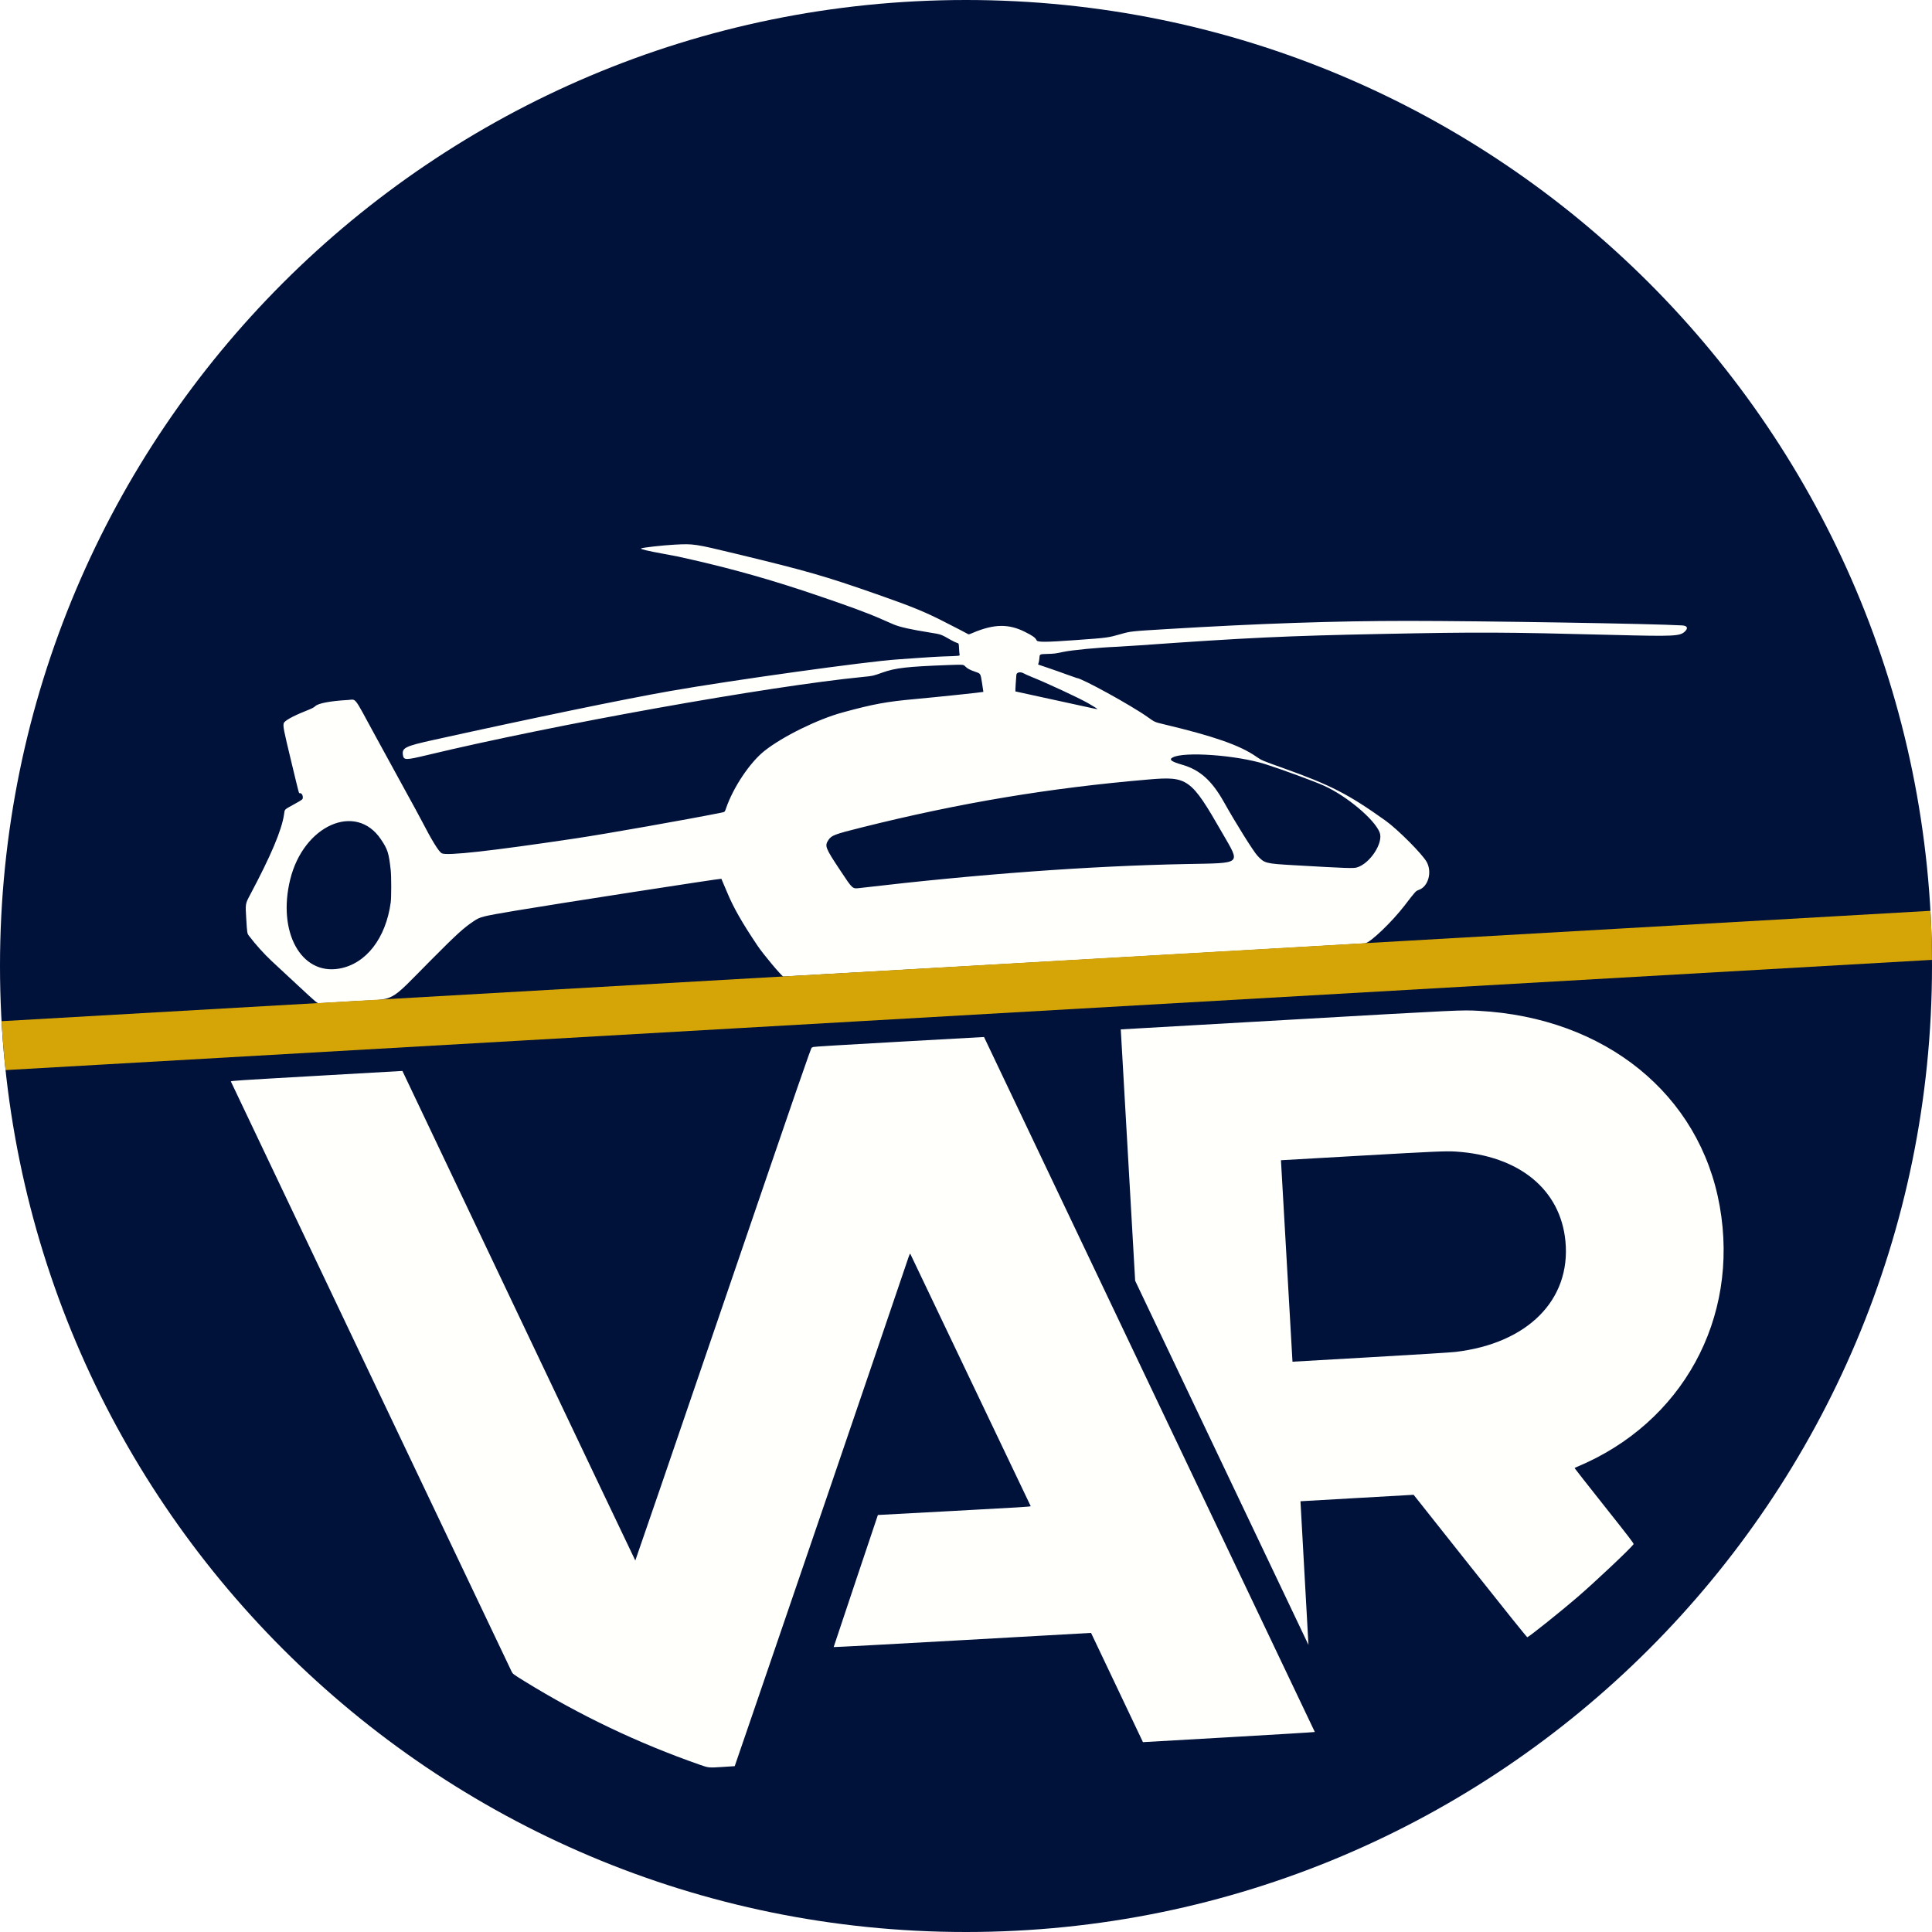
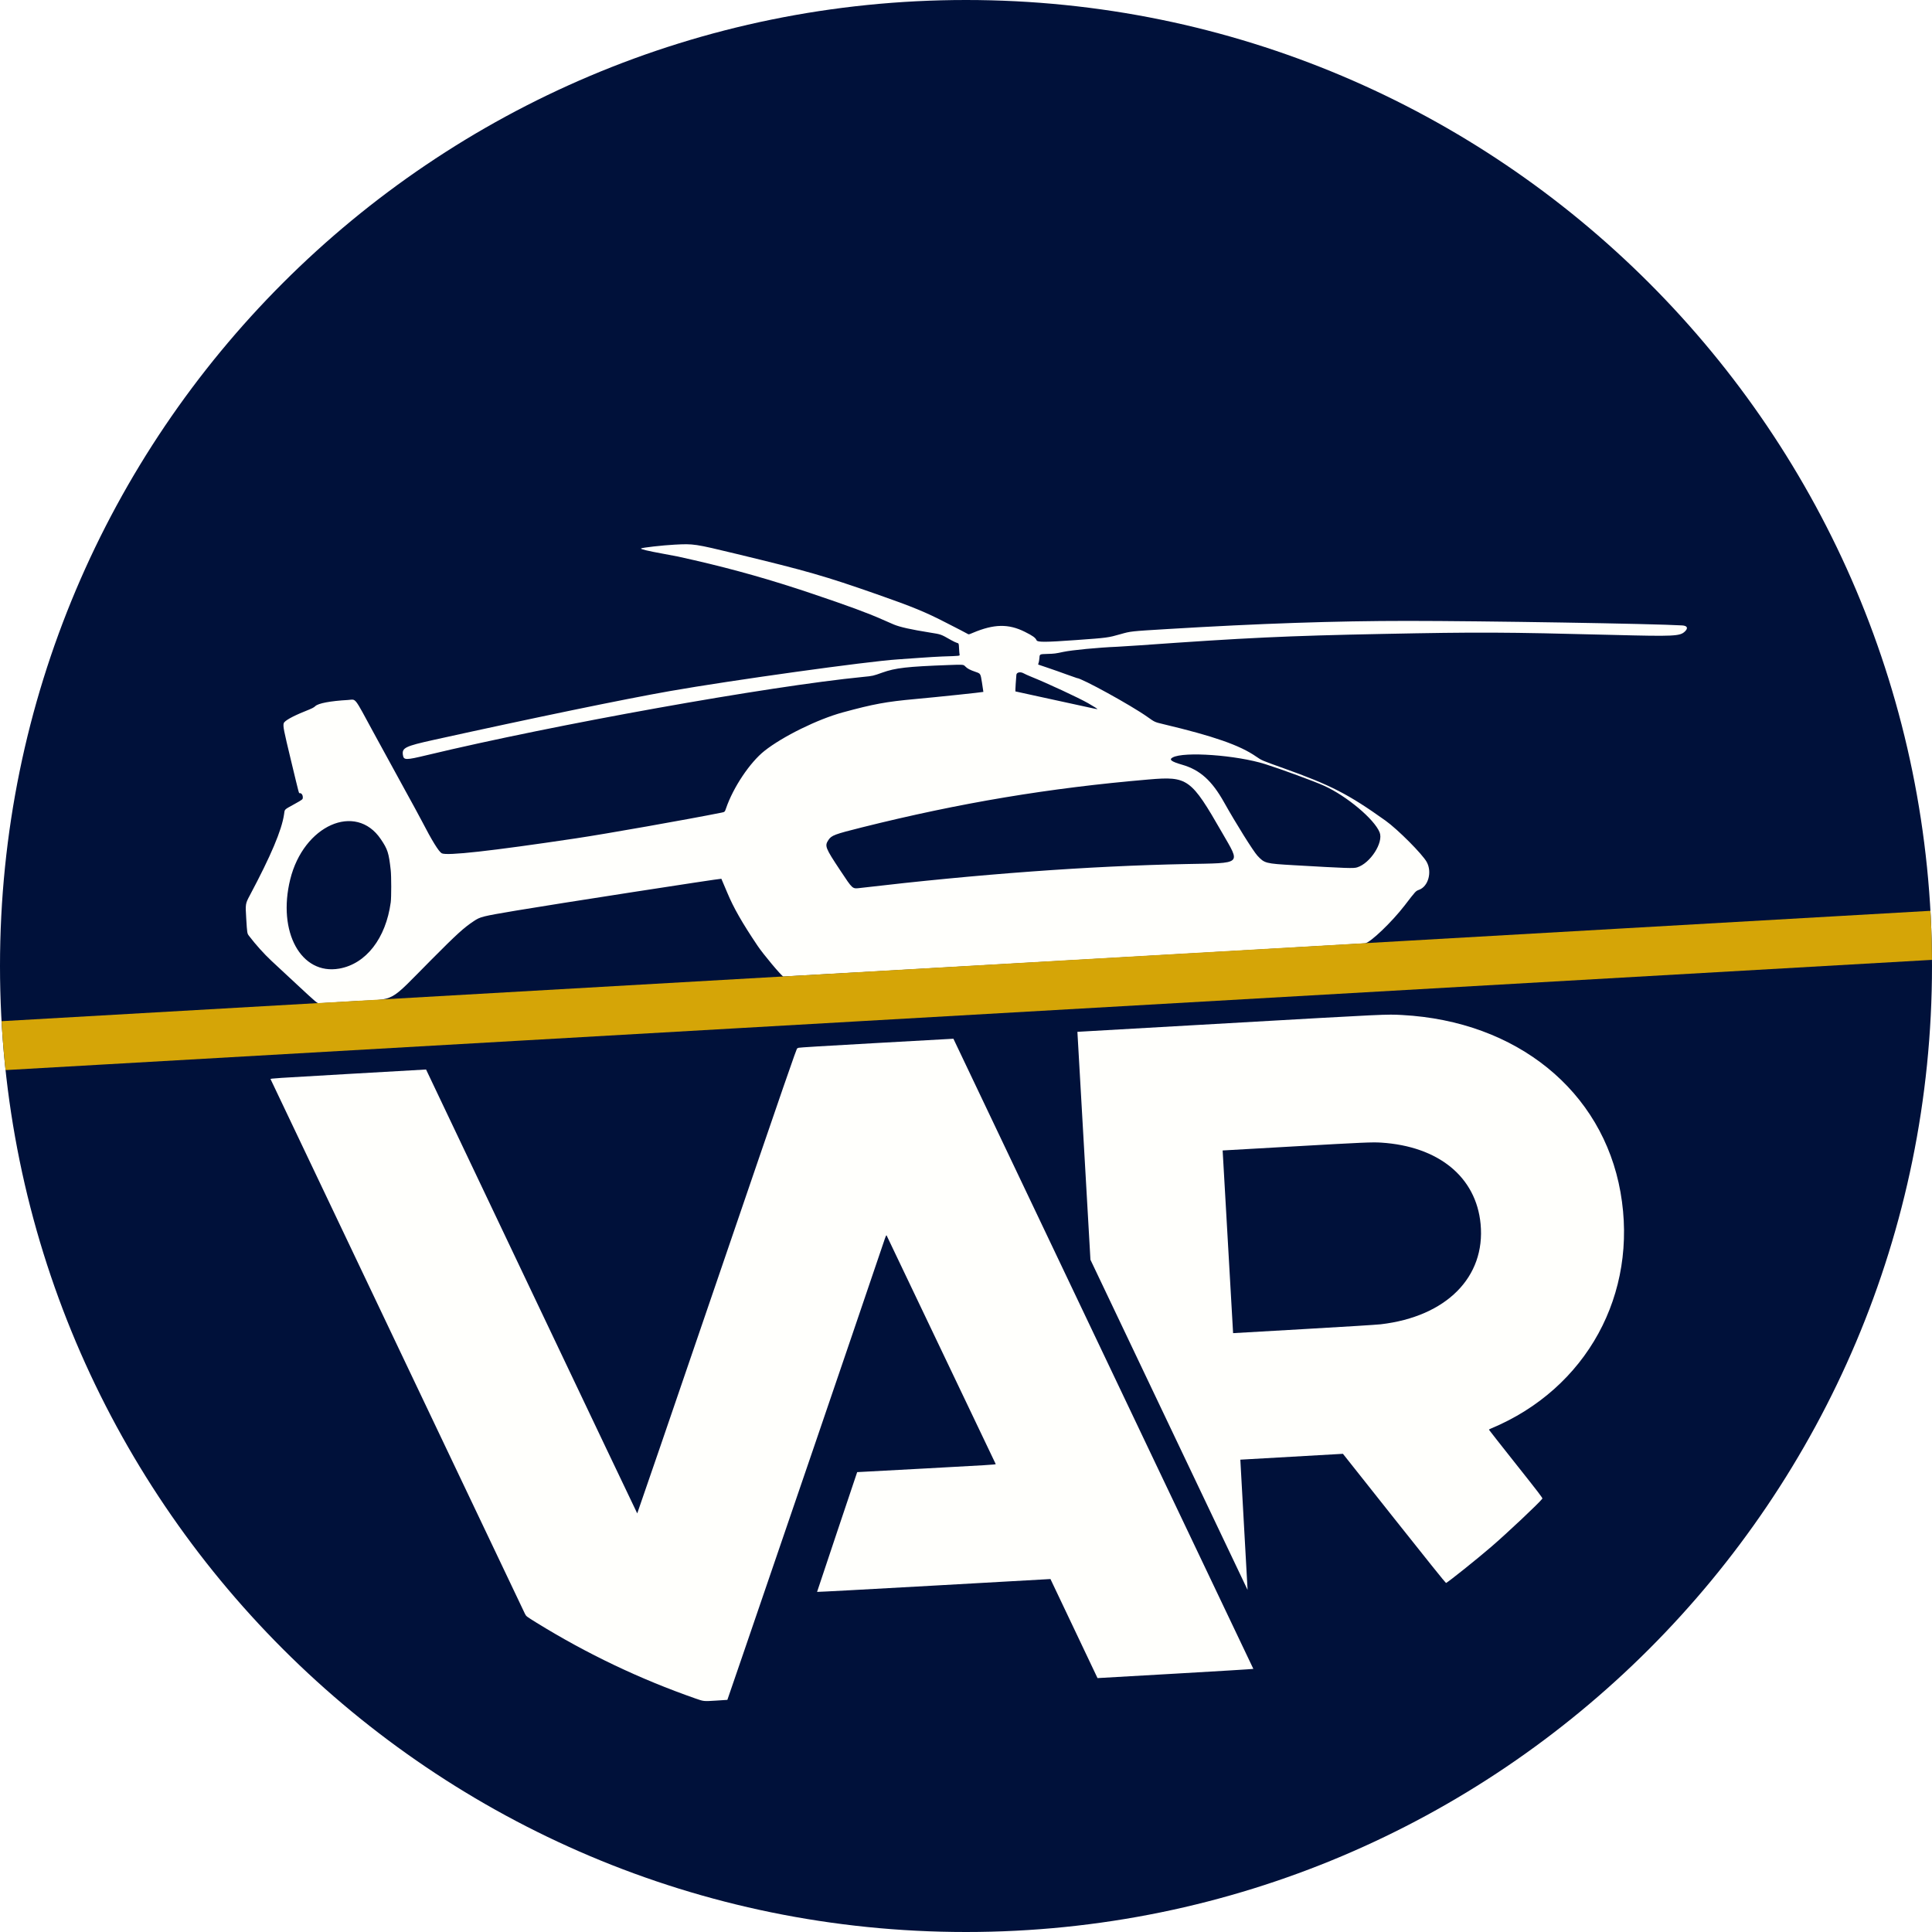
<svg xmlns="http://www.w3.org/2000/svg" viewBox="0 0 512 512" width="512" height="512">
  <defs>
    <clipPath id="n2">
      <circle cx="256" cy="256" r="256" />
    </clipPath>
  </defs>
  <g clip-path="url(#n2)">
    <circle cx="256" cy="256" r="256" fill="#00113A" />
    <g fill="#FFFFFC" transform="translate(65.00,144.25) scale(0.382)">
      <path d="M35.7 305.27C27.86 297.99 20 290.67 18.23 289.02C12.94 284.07 7.26 277.76 2.59 271.63C1.3 269.94 1.3 269.94 0.67 259.67C0.04 249.4 0.04 249.4 3.21 243.43C17.85 215.93 25.31 198.26 26.9 187.33C27.45 183.58 26.65 184.36 34.25 180.13C39.92 176.97 39.91 176.98 39.91 175.49C39.91 173.85 39.02 172.61 37.83 172.6C37.11 172.6 37.81 175.22 31.69 149.81C26.64 128.87 26.11 126.2 26.67 124.15C27.12 122.49 32.62 119.37 41.13 115.95C46.53 113.78 47.49 113.3 48.58 112.26C50.67 110.26 58.97 108.69 71.24 107.99C77.19 107.64 74.98 104.81 89.29 131.15C96.15 143.79 105.73 161.29 110.57 170.04C115.41 178.79 120.75 188.62 122.44 191.88C129.48 205.52 134.23 213.21 136.29 214.34C139.72 216.22 170.18 212.83 229.23 204.01C250.02 200.91 306.75 190.88 330.23 186.17C332.66 185.68 332.66 185.68 333.54 183.12C338.5 168.63 350.1 151.3 360.17 143.32C372.8 133.3 397.13 121.34 414.41 116.63C435.84 110.79 444.66 109.17 464.81 107.34C479.81 105.98 511.76 102.62 512.05 102.38C512.08 102.36 511.65 99.49 511.1 96.01C510.1 89.68 510.1 89.68 506.87 88.58C502.65 87.13 501 86.26 499.45 84.67C498.18 83.37 498.18 83.37 487.88 83.75C459.05 84.82 451.08 85.73 441.9 89.01C435.4 91.33 435.45 91.31 428.8 91.97C362.81 98.45 214.12 125.11 126.21 146.21C111.13 149.83 109.91 149.82 109.35 146.09C108.62 141.18 110.96 140.04 130.7 135.68C199.78 120.43 262.82 107.4 294.63 101.81C336.98 94.36 431.41 81.22 452.54 79.84C455.13 79.67 462.05 79.18 467.91 78.75C473.77 78.33 480.74 77.91 483.41 77.82C496.02 77.41 495.76 77.44 495.55 76.49C495.44 76.03 495.28 74.08 495.18 72.17C495.01 68.69 495.01 68.69 493.75 68.38C493.06 68.2 491.24 67.34 489.71 66.47C482.4 62.32 482.87 62.48 475.05 61.23C461.69 59.09 454.17 57.41 449.82 55.59C448.42 55 444.91 53.47 442.02 52.19C431.61 47.57 418.28 42.66 392.8 34.08C364.87 24.67 339.59 17.5 311.76 11.09C299.95 8.37 299.99 8.38 290.21 6.6C279.38 4.63 274.04 3.36 274.55 2.87C275.14 2.3 289.73 0.65 297.88 0.23C311.16 -0.46 311.55 -0.4 341.15 6.74C389.7 18.46 402.15 22.04 437.97 34.58C462.99 43.33 472.02 47.05 486.52 54.55C489.7 56.2 494.13 58.47 496.36 59.59C498.58 60.72 500.74 61.86 501.14 62.13C501.87 62.62 501.89 62.62 504.82 61.38C519.4 55.23 529.43 55.03 540.79 60.69C546.35 63.46 548.17 64.78 548.98 66.6C549.58 67.97 555.31 67.94 575.92 66.45C598.39 64.83 598.39 64.83 607.34 62.29C614.29 60.32 614.14 60.33 639.56 58.79C703.41 54.93 756.26 53.13 806.36 53.13C858.12 53.13 977.54 55.09 996.82 56.26C1000.43 56.48 1001.17 58.14 998.71 60.49C995.29 63.76 991.43 63.94 948.73 62.85C873.08 60.91 856.08 60.83 788.97 62.17C722.22 63.5 694.67 64.8 620.01 70.11C613.86 70.55 607 70.98 604.77 71.07C591.89 71.59 573.5 73.35 567.47 74.64C561.97 75.82 561.32 75.9 556.36 76.04C551.11 76.19 551.11 76.19 550.94 78.75C550.84 80.16 550.57 81.77 550.34 82.33C550.01 83.11 549.99 83.38 550.24 83.47C550.42 83.53 553.42 84.55 556.9 85.72C560.39 86.9 566.25 88.96 569.93 90.32C573.61 91.67 576.74 92.77 576.89 92.77C580.14 92.77 614.7 111.79 625.81 119.69C630.93 123.34 630.93 123.34 636.87 124.75C672.02 133.12 689.95 139.38 701.29 147.24C705.18 149.93 705.18 149.93 720.24 155.31C752.95 166.98 765.35 173.35 790.99 191.66C799.5 197.73 816.67 214.97 819.64 220.42C823.42 227.36 820.75 237.21 814.42 239.63C811.9 240.59 812.26 240.2 804.25 250.61C795.46 262.02 780.6 276.24 776.87 276.82C775.66 277 373.53 299.94 373.25 299.84C371.87 299.33 359.32 284.34 355.46 278.59C344.66 262.51 338.75 252.16 334.39 241.69C332.21 236.45 330.36 232.1 330.28 232.02C329.97 231.71 213.68 249.73 187.97 254.08C164.08 258.12 163.13 258.35 158.5 261.43C151.54 266.06 146.73 270.44 129.11 288.18C98.73 318.77 105.03 315.29 77.25 316.85C63.91 317.61 52.31 318.29 51.48 318.37C49.96 318.52 49.96 318.52 35.7 305.27ZM65.16 294.35C83.73 291.12 97.51 273.39 100.91 248.38C101.38 244.97 101.37 230.17 100.9 226C99.56 213.99 98.8 211.61 94.02 204.55C76.64 178.83 40.43 194.92 31.18 232.47C22.2 268.91 38.7 298.96 65.16 294.35ZM426.51 238.42C508.82 228.76 585.47 223.14 652.64 221.81C692.24 221.03 690.56 222.48 677.71 200.11C656.08 162.43 653.86 160.82 626.75 163.14C557.73 169.02 495.94 179.34 427.86 196.36C408.78 201.13 406.7 201.91 404.56 205.13C401.84 209.25 402.31 210.47 412.79 226.27C421.54 239.45 421.09 239.05 426.51 238.42ZM771.34 224.12C780.47 221.3 789.76 206.88 786.96 199.86C783.31 190.7 764.16 174.62 748.38 167.48C741.64 164.43 718.63 155.97 707.64 152.51C687.74 146.23 651.12 143.59 643.34 147.88C640.63 149.37 642.43 150.74 649.96 152.91C662.3 156.47 670.56 163.87 679.03 178.98C687.23 193.6 699.29 212.89 702.16 215.99C707.1 221.32 707.66 221.47 727.59 222.62C764.71 224.76 768.81 224.9 771.34 224.12ZM591.15 114.24C591.15 114.08 588 112.11 584.82 110.28C578.3 106.55 556.35 96.34 545.07 91.8C543.08 91 540.82 89.97 540.03 89.52C537.82 88.26 535.19 88.74 534.96 90.44C534.72 92.22 534.14 101.92 534.27 102.04C534.33 102.09 541.55 103.67 550.3 105.55C559.05 107.43 571.61 110.17 578.21 111.63C589.8 114.19 591.15 114.47 591.15 114.24Z" fill-rule="evenodd" />
    </g>
    <g transform="translate(256,256) rotate(-3.275)">
      <rect x="-614.4" y="0" width="1228.8" height="13" fill="#D5A507" />
    </g>
    <g transform="rotate(-3.275 256 256)">
      <defs>
        <clipPath id="wc2">
          <circle cx="256" cy="256" r="249.00" />
        </clipPath>
      </defs>
      <g clip-path="url(#wc2)">
-         <g fill="#FFFFFC" transform="translate(59.73,275.00) scale(0.39253)">
+         <g fill="#FFFFFC" transform="translate(70.26,275.00) scale(0.35591)">
          <path d="M289.74 479.69C249.1 462.82 211.02 441.92 174.82 416.64C167.25 411.34 167.25 411.34 166.37 409.23C162.93 400.93 0.18 1.51 0.07 1.11C-0.06 0.62 2.84 0.59 58.01 0.59L116.09 0.59L185.06 170.03C222.99 263.22 254.1 339.51 254.19 339.56C254.28 339.61 285.4 263.37 323.34 170.12C384.28 20.39 392.41 0.59 392.96 0.59C393.29 0.59 393.7 0.46 393.87 0.29C394.06 0.1 413.57 0.02 451.79 0.07L509.42 0.15L544.76 86.85C564.2 134.53 608.31 242.75 642.78 327.34C677.26 411.92 705.52 481.23 705.59 481.35C705.67 481.47 679.54 481.57 647.54 481.57L589.35 481.57L573.97 443.75L558.58 405.93L471.57 405.85C423.71 405.81 384.55 405.68 384.54 405.56C384.54 405.44 392.39 385.74 402 361.78L419.45 318.23L471.2 318.41C515.7 318.56 522.93 318.53 522.79 318.17C522.7 317.94 506.67 278.74 487.17 231.05C467.67 183.37 451.59 144.02 451.43 143.62C451.18 142.97 450.83 143.66 448.49 149.51C443.95 160.87 401.02 266.69 388.38 297.7C381.77 313.92 368.25 347.1 358.35 371.42C348.45 395.75 334.26 430.59 326.81 448.84L313.26 482.01L304.45 482.08C295.64 482.14 295.64 482.14 289.74 479.69ZM816.71 375.56L781.33 325.28L743.07 325.27L704.81 325.27L704.73 373.84L704.66 422.41L653.27 296.34L601.89 170.27L601.89 85.28L601.89 0.29L714.76 0.3C833.83 0.3 832.21 0.29 844 1.6C928.95 11.07 989.75 66.44 998.79 142.58C1007.87 219.03 965.21 287.28 892.44 312.78C891.58 313.08 890.89 313.43 890.89 313.56C890.89 313.69 899.25 325.68 909.48 340.21C925.33 362.72 928.01 366.68 927.69 367.07C925.15 370.14 900.18 391.1 887.5 400.82C876.27 409.42 854.38 424.97 852.46 425.7C852.24 425.79 838.37 406.35 816.71 375.56ZM814.95 230.6C864.01 227.69 894.92 200 893.44 160.28C892.13 125.15 865.53 100.73 822.91 95.56C816.39 94.77 809.35 94.67 758.26 94.67L704.81 94.66L704.81 162.78L704.81 230.91L757.37 230.9C789.22 230.9 811.91 230.78 814.95 230.6Z" fill-rule="evenodd" />
        </g>
      </g>
    </g>
  </g>
</svg>
